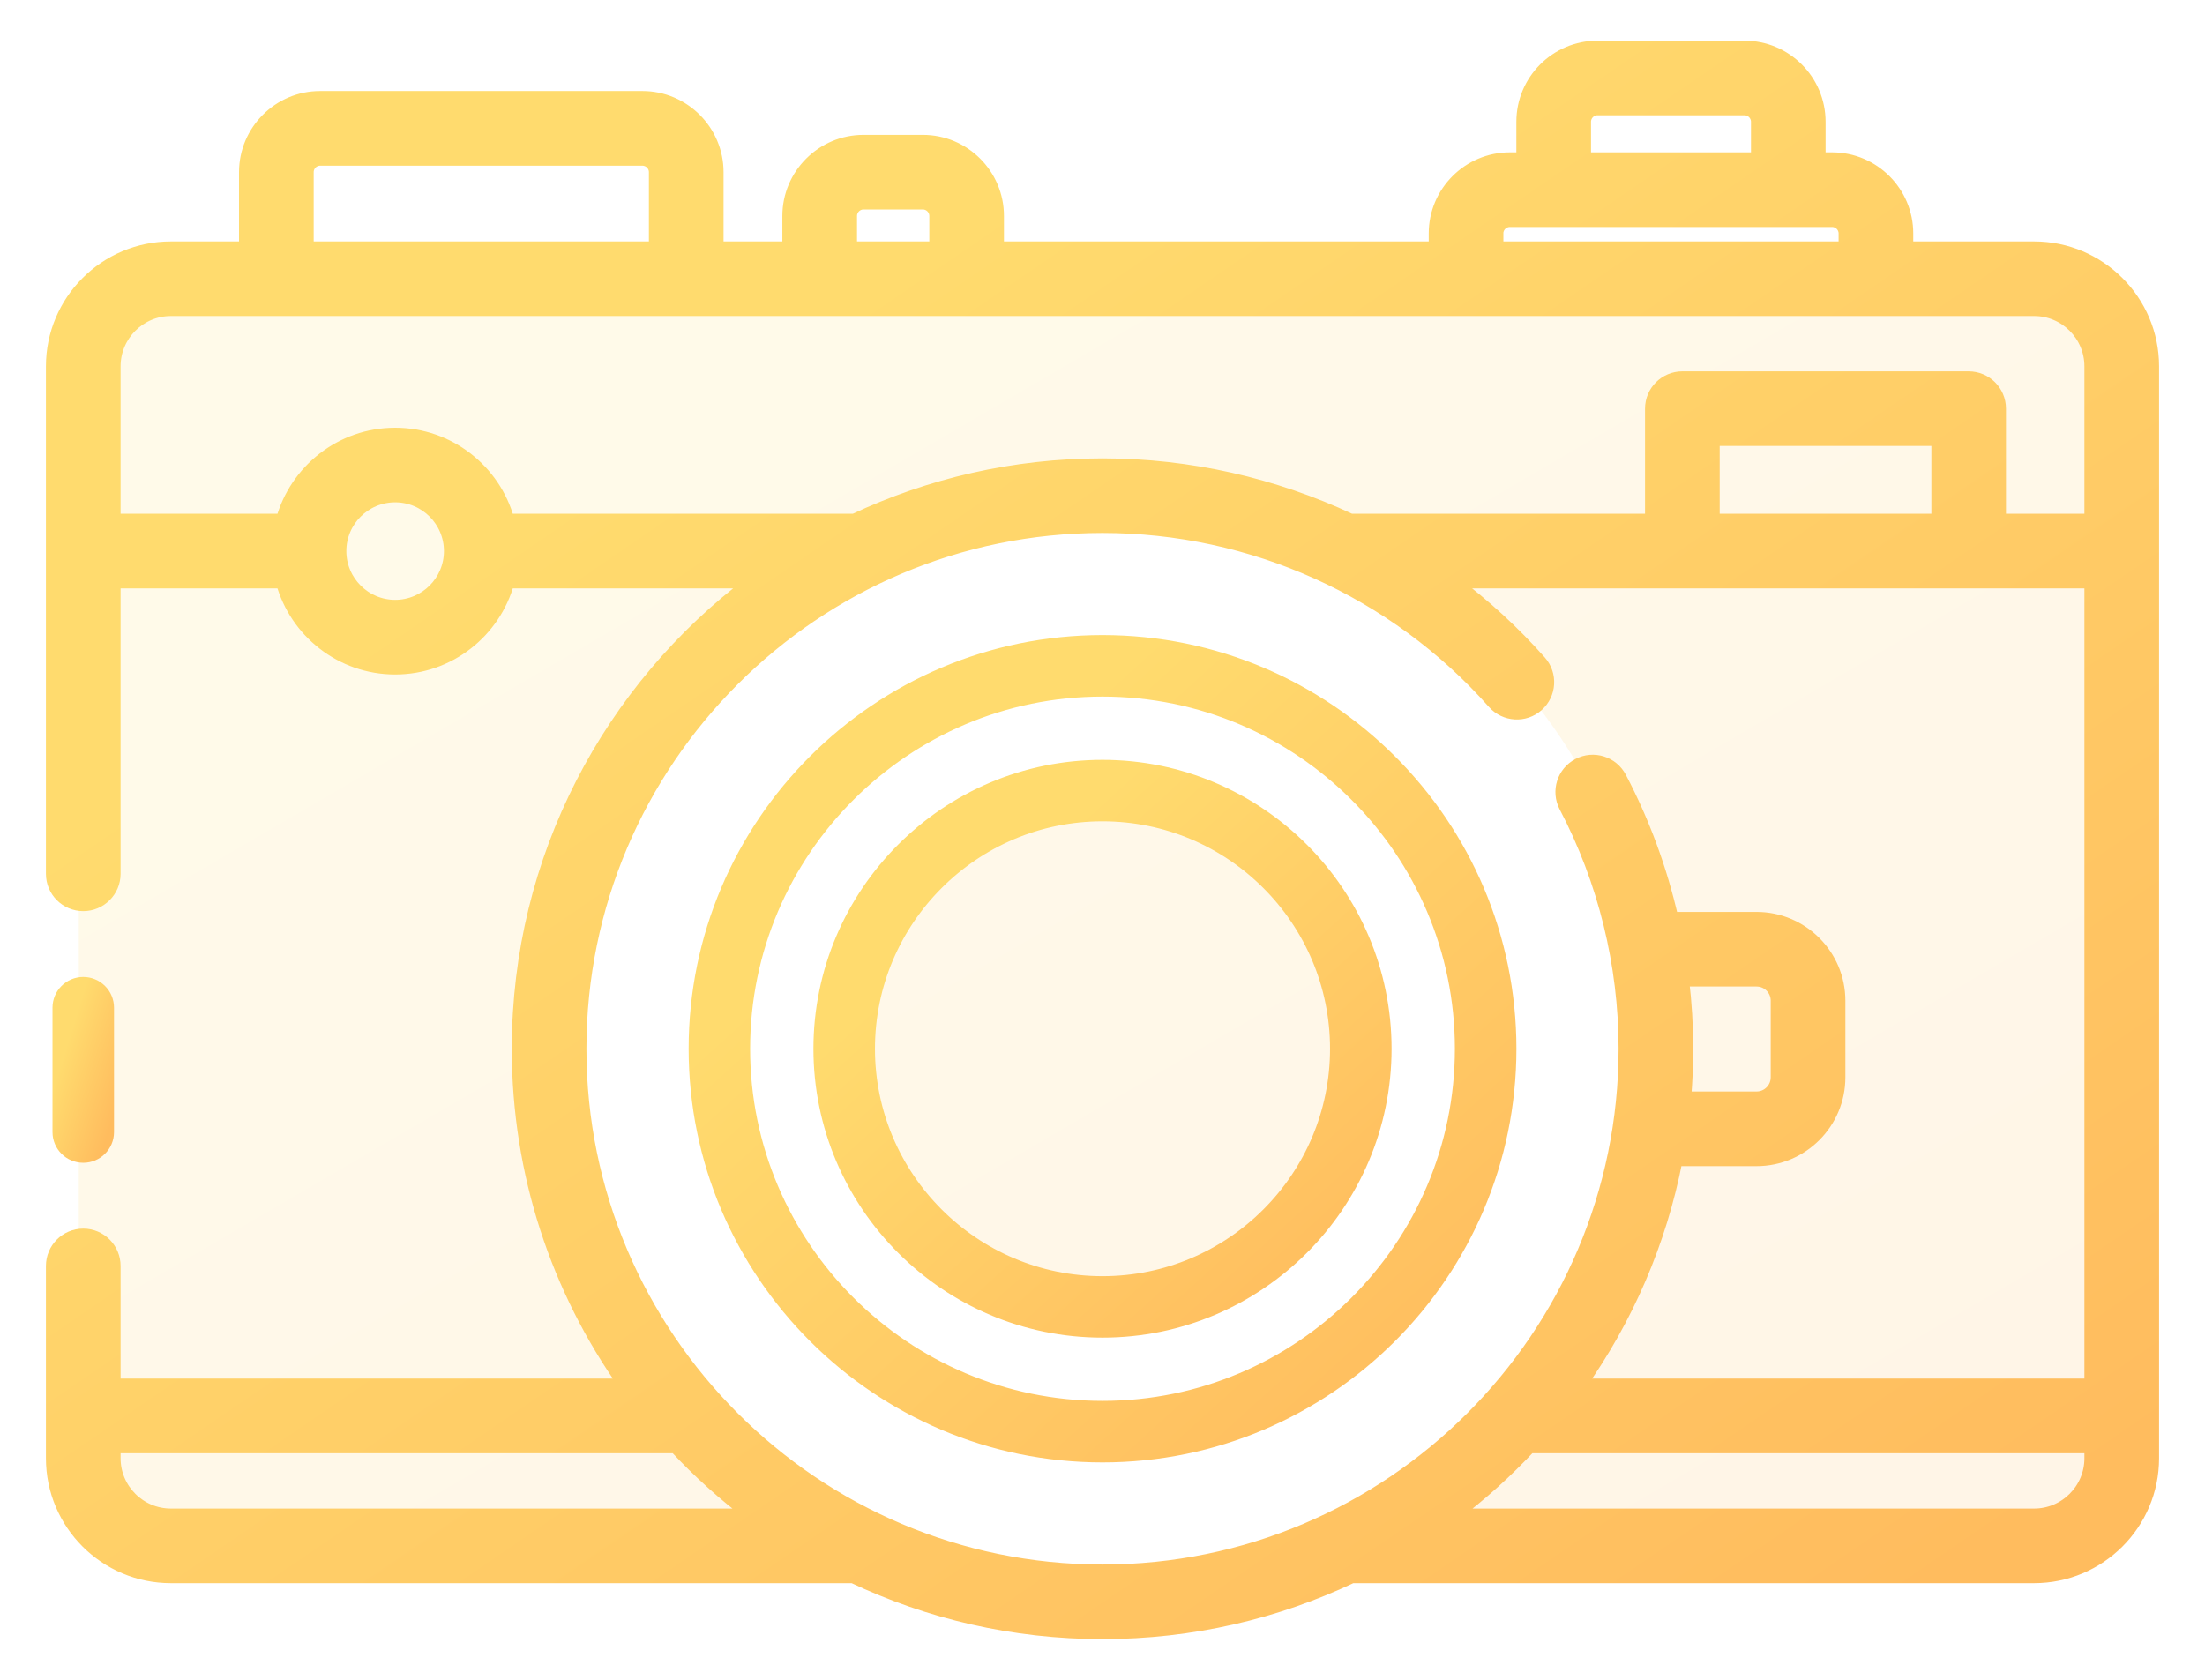
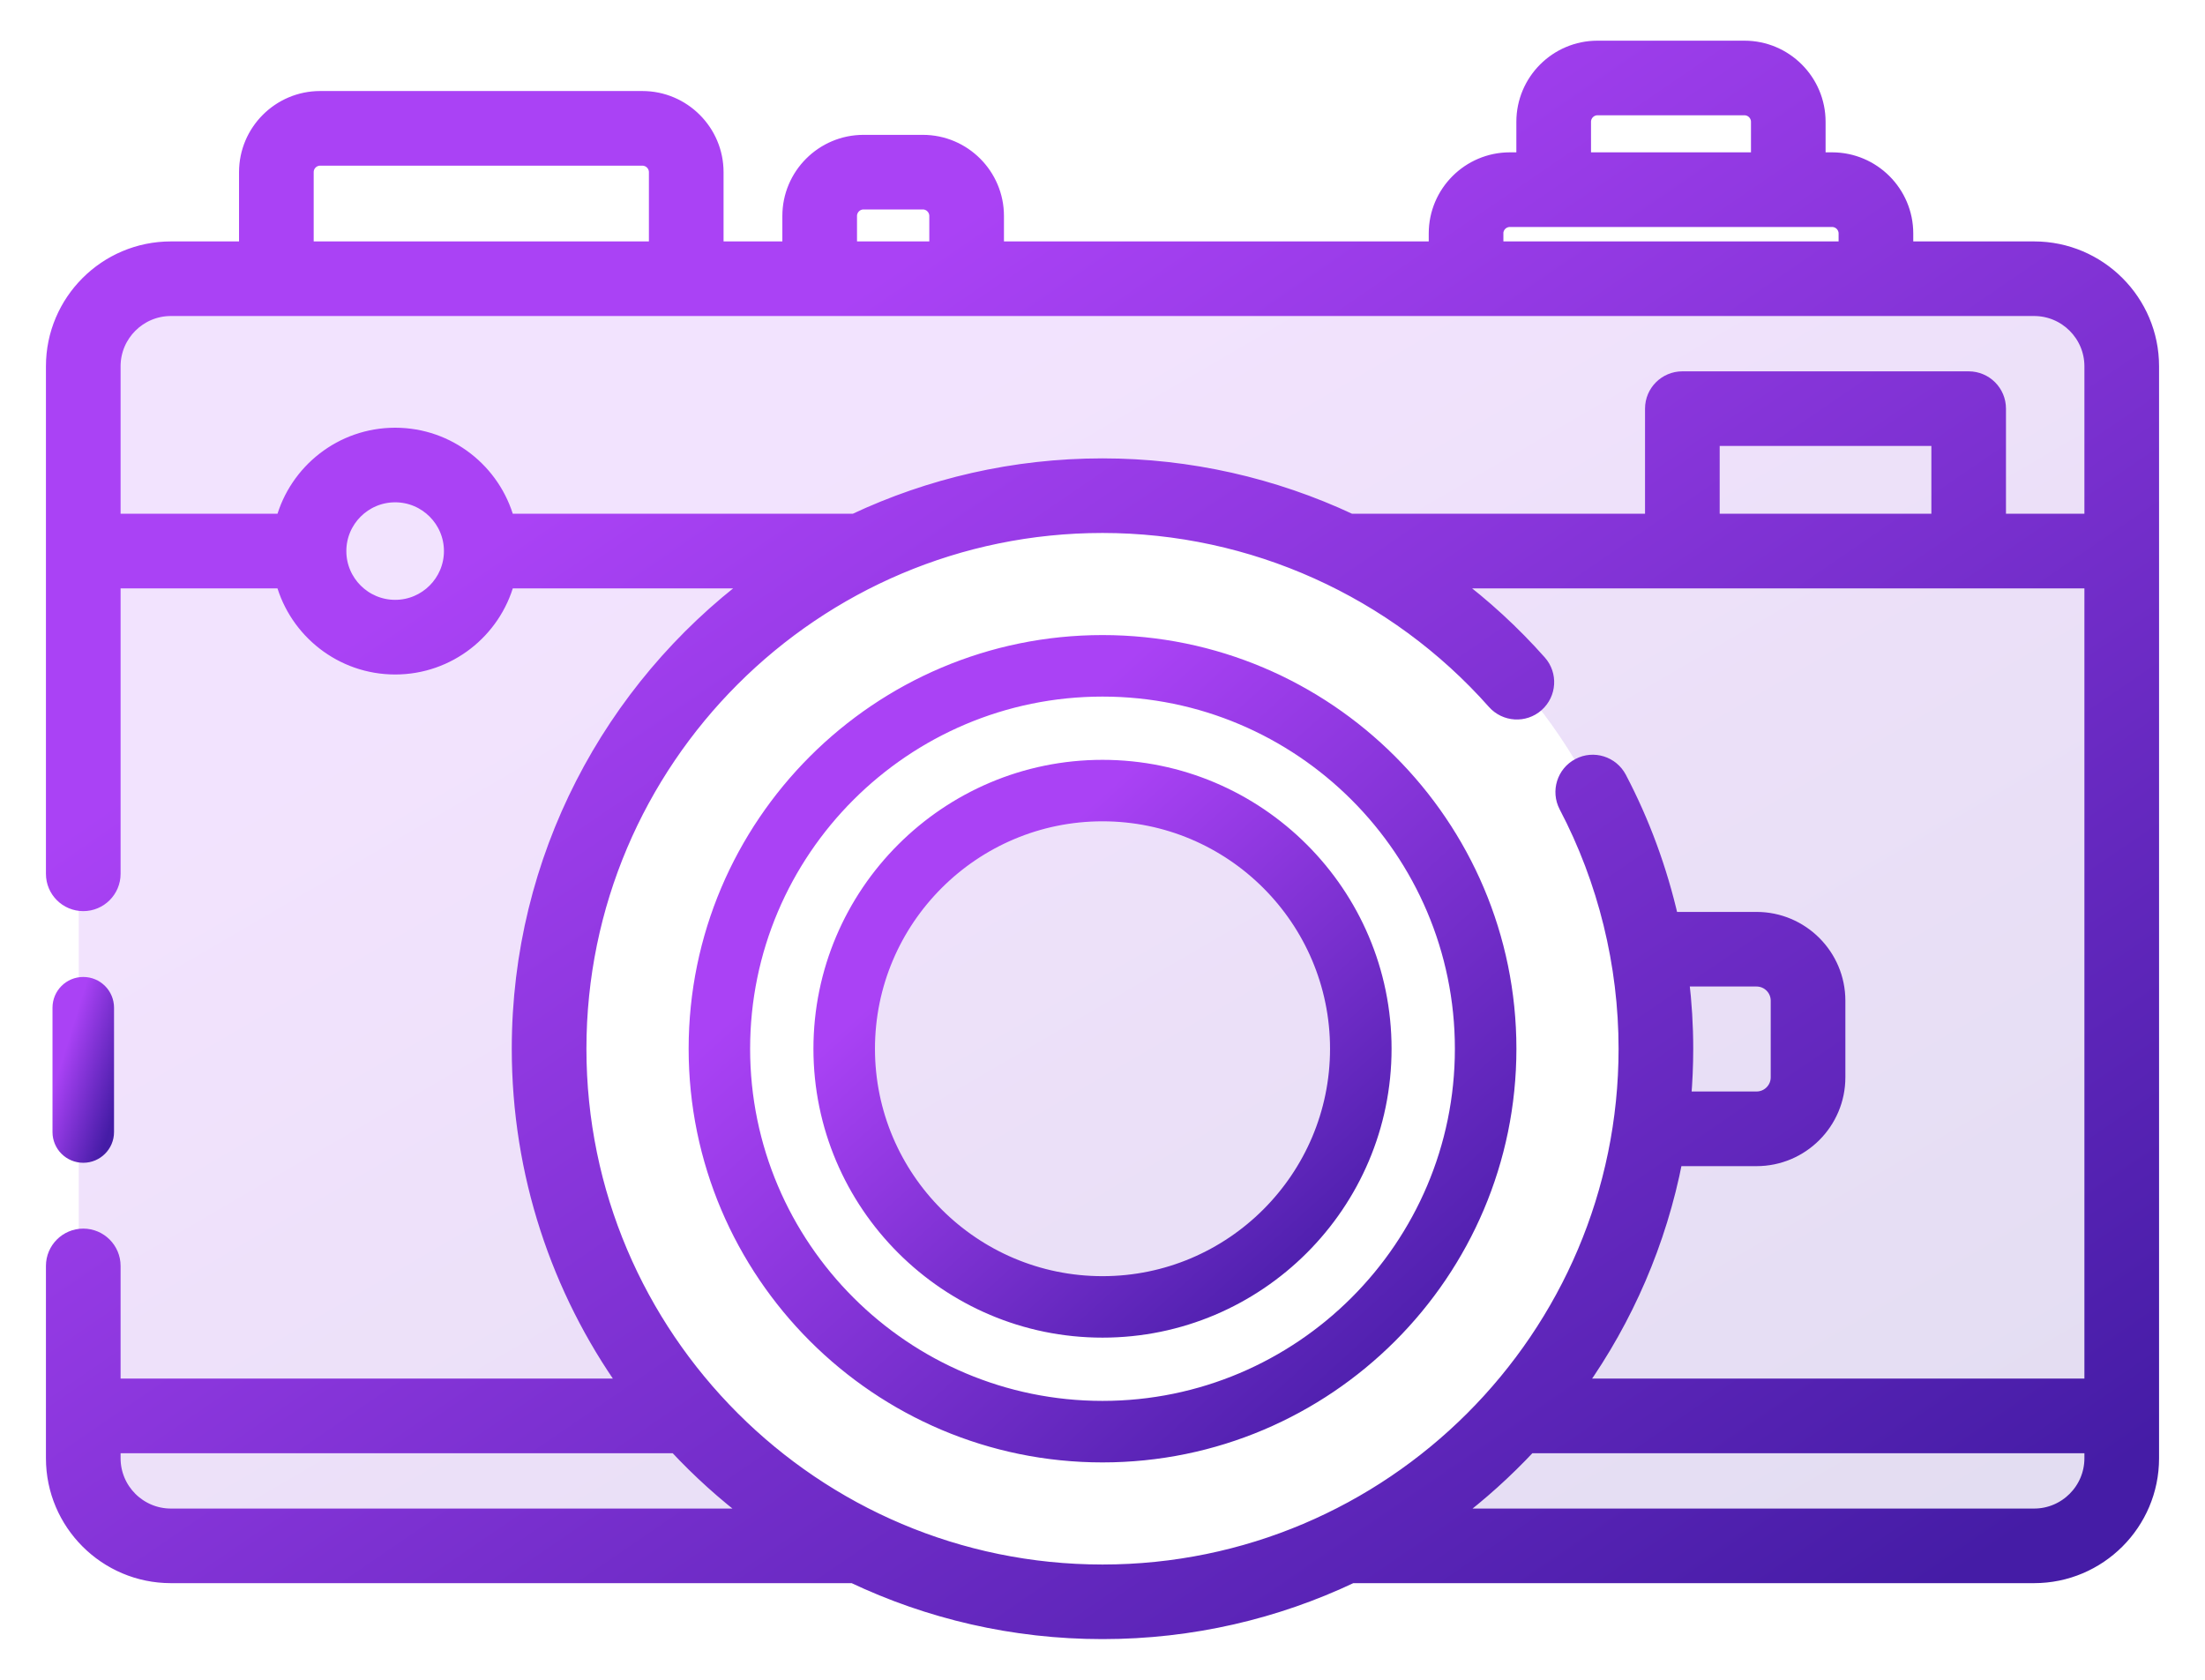
<svg xmlns="http://www.w3.org/2000/svg" width="42" height="32" viewBox="0 0 42 32" fill="none">
  <path opacity="0.15" fill-rule="evenodd" clip-rule="evenodd" d="M1.5 6.898C1.5 5.794 2.395 4.898 3.5 4.898H38.3C39.405 4.898 40.3 5.794 40.3 6.898V27.887C40.3 28.992 39.405 29.887 38.3 29.887H24.211C28.439 28.531 31.5 24.569 31.5 19.892C31.5 14.095 26.799 9.396 21 9.396C15.201 9.396 10.5 14.095 10.5 19.892C10.5 24.569 13.561 28.531 17.789 29.887H3.5C2.395 29.887 1.5 28.992 1.5 27.887V6.898ZM21 24.889C23.761 24.889 26 22.652 26 19.892C26 17.131 23.761 14.894 21 14.894C18.239 14.894 16 17.131 16 19.892C16 22.652 18.239 24.889 21 24.889Z" fill="url(#paint0_linear)" />
  <path d="M2.047 21.566C2.047 21.82 1.84 22.026 1.586 22.026C1.331 22.026 1.125 21.82 1.125 21.566V19.197C1.125 18.942 1.331 18.736 1.586 18.736C1.84 18.736 2.047 18.942 2.047 19.197V21.566Z" fill="url(#paint1_linear)" stroke="url(#paint2_linear)" stroke-width="0.25" />
  <path d="M38.745 4.724H36.318V4.447C36.318 3.665 35.681 3.027 34.897 3.027H34.648V2.32C34.648 1.537 34.011 0.9 33.228 0.9H30.428C29.645 0.9 29.008 1.537 29.008 2.32V3.027H28.759C27.976 3.027 27.339 3.664 27.339 4.447V4.724H18.998V4.114C18.998 3.331 18.361 2.694 17.578 2.694H16.448C15.665 2.694 15.027 3.331 15.027 4.114V4.724H13.657V3.279C13.657 2.497 13.019 1.859 12.236 1.859H6.098C5.315 1.859 4.678 2.497 4.678 3.279V4.724H3.255C2.012 4.724 1 5.735 1 6.978V16.646C1 16.97 1.262 17.232 1.586 17.232C1.909 17.232 2.172 16.97 2.172 16.646V11.084H5.379C5.637 12.028 6.502 12.724 7.527 12.724C8.552 12.724 9.416 12.028 9.674 11.084H14.328C11.625 13.115 9.873 16.346 9.873 19.978C9.873 22.363 10.628 24.575 11.912 26.387H2.172V24.116C2.172 23.793 1.909 23.53 1.586 23.53C1.262 23.53 1 23.793 1 24.116V27.78C1 29.023 2.012 30.034 3.255 30.034H16.249C17.691 30.717 19.301 31.1 21 31.1C22.699 31.1 24.31 30.717 25.752 30.033C25.757 30.033 25.761 30.034 25.766 30.034H38.745C39.988 30.034 41 29.023 41 27.78V6.978C41 5.735 39.988 4.724 38.745 4.724ZM30.18 2.32C30.18 2.183 30.291 2.071 30.429 2.071H33.228C33.365 2.071 33.477 2.183 33.477 2.32V3.027H30.18V2.32H30.18ZM28.51 4.447C28.51 4.31 28.622 4.199 28.759 4.199H34.897C35.034 4.199 35.146 4.31 35.146 4.447V4.724H28.511V4.447H28.51ZM16.199 4.114C16.199 3.977 16.311 3.865 16.448 3.865H17.578C17.715 3.865 17.826 3.977 17.826 4.114V4.724H16.199V4.114ZM5.85 3.279C5.85 3.142 5.961 3.031 6.098 3.031H12.236C12.373 3.031 12.485 3.142 12.485 3.279V4.724H5.85V3.279ZM7.527 11.552C6.945 11.552 6.472 11.079 6.472 10.498C6.472 9.917 6.945 9.444 7.527 9.444C8.108 9.444 8.581 9.917 8.581 10.498C8.581 11.079 8.108 11.552 7.527 11.552ZM9.674 9.912C9.416 8.969 8.552 8.273 7.527 8.273C6.501 8.273 5.637 8.969 5.379 9.912H2.172V6.978C2.172 6.381 2.658 5.895 3.255 5.895H38.745C39.342 5.895 39.828 6.381 39.828 6.978V9.912H38.084V7.784C38.084 7.461 37.822 7.199 37.498 7.199H32.045C31.722 7.199 31.459 7.461 31.459 7.784V9.912H25.727C24.263 9.226 22.651 8.857 21 8.857C19.31 8.857 17.707 9.236 16.271 9.912H9.674ZM32.631 9.912V8.37H36.913V9.912H32.631ZM3.255 28.863C2.658 28.863 2.172 28.377 2.172 27.78V27.559H12.867C13.31 28.034 13.794 28.471 14.314 28.863H3.255ZM11.045 19.979C11.045 14.492 15.511 10.028 21 10.028C23.847 10.028 26.564 11.251 28.454 13.384C28.669 13.626 29.039 13.649 29.281 13.434C29.523 13.219 29.546 12.849 29.331 12.607C28.828 12.04 28.273 11.531 27.676 11.084H39.828V26.387H30.088C30.983 25.123 31.62 23.665 31.925 22.09H33.458C34.322 22.09 35.025 21.387 35.025 20.523V19.064C35.025 18.2 34.322 17.497 33.458 17.497H31.845C31.632 16.565 31.301 15.661 30.857 14.816C30.706 14.53 30.352 14.419 30.066 14.57C29.779 14.72 29.669 15.074 29.819 15.361C30.562 16.775 30.955 18.372 30.955 19.979C30.955 25.465 26.489 29.929 21 29.929C15.511 29.929 11.045 25.465 11.045 19.979ZM32.048 18.668H33.458C33.676 18.668 33.853 18.845 33.853 19.063V20.523C33.853 20.741 33.676 20.918 33.458 20.918H32.087C32.113 20.608 32.127 20.295 32.127 19.978C32.127 19.54 32.1 19.102 32.048 18.668ZM38.745 28.863H27.686C28.206 28.471 28.69 28.034 29.134 27.559H39.828V27.78C39.828 28.377 39.342 28.863 38.745 28.863Z" fill="url(#paint3_linear)" stroke="url(#paint4_linear)" stroke-width="0.25" />
  <path d="M13.242 19.979C13.242 15.702 16.722 12.223 21 12.223C25.278 12.223 28.759 15.702 28.759 19.979C28.759 24.255 25.278 27.734 21 27.734C16.722 27.734 13.242 24.255 13.242 19.979ZM14.163 19.979C14.163 23.747 17.23 26.812 21 26.812C24.77 26.812 27.837 23.747 27.837 19.979C27.837 16.21 24.77 13.145 21 13.145C17.23 13.145 14.163 16.21 14.163 19.979Z" fill="url(#paint5_linear)" stroke="url(#paint6_linear)" stroke-width="0.25" />
  <path d="M15.619 19.979C15.619 17.013 18.033 14.6 21 14.6C23.967 14.6 26.381 17.013 26.381 19.979C26.381 22.944 23.967 25.357 21 25.357C18.033 25.357 15.619 22.944 15.619 19.979ZM16.541 19.979C16.541 22.436 18.541 24.436 21 24.436C23.459 24.436 25.459 22.436 25.459 19.979C25.459 17.52 23.459 15.521 21 15.521C18.541 15.521 16.541 17.52 16.541 19.979Z" fill="url(#paint7_linear)" stroke="url(#paint8_linear)" stroke-width="0.25" />
  <defs>
    <linearGradient id="paint0_linear" x1="3.699" y1="4.898" x2="22.569" y2="37.252" gradientUnits="userSpaceOnUse">
-       <stop offset="0.259" stop-color="#FFDB6E" />
-       <stop offset="1" stop-color="#FFBC5E" />
+       <stop offset="0.259" stop-color="#aa42f5" />
+       <stop offset="1" stop-color="#451ca6" />
    </linearGradient>
    <linearGradient id="paint1_linear" x1="1.177" y1="18.736" x2="2.789" y2="19.235" gradientUnits="userSpaceOnUse">
-       <stop offset="0.259" stop-color="#FFDB6E" />
-       <stop offset="1" stop-color="#FFBC5E" />
+       <stop offset="0.259" stop-color="#aa42f5" />
+       <stop offset="1" stop-color="#451ca6" />
    </linearGradient>
    <linearGradient id="paint2_linear" x1="1.177" y1="18.736" x2="2.789" y2="19.235" gradientUnits="userSpaceOnUse">
-       <stop offset="0.259" stop-color="#FFDB6E" />
-       <stop offset="1" stop-color="#FFBC5E" />
+       <stop offset="0.259" stop-color="#aa42f5" />
+       <stop offset="1" stop-color="#451ca6" />
    </linearGradient>
    <linearGradient id="paint3_linear" x1="3.267" y1="0.9" x2="27.682" y2="36.609" gradientUnits="userSpaceOnUse">
-       <stop offset="0.259" stop-color="#FFDB6E" />
-       <stop offset="1" stop-color="#FFBC5E" />
+       <stop offset="0.259" stop-color="#aa42f5" />
+       <stop offset="1" stop-color="#451ca6" />
    </linearGradient>
    <linearGradient id="paint4_linear" x1="3.267" y1="0.9" x2="27.682" y2="36.609" gradientUnits="userSpaceOnUse">
-       <stop offset="0.259" stop-color="#FFDB6E" />
-       <stop offset="1" stop-color="#FFBC5E" />
+       <stop offset="0.259" stop-color="#aa42f5" />
+       <stop offset="1" stop-color="#451ca6" />
    </linearGradient>
    <linearGradient id="paint5_linear" x1="14.121" y1="12.223" x2="27.511" y2="27.015" gradientUnits="userSpaceOnUse">
-       <stop offset="0.259" stop-color="#FFDB6E" />
-       <stop offset="1" stop-color="#FFBC5E" />
+       <stop offset="0.259" stop-color="#aa42f5" />
+       <stop offset="1" stop-color="#451ca6" />
    </linearGradient>
    <linearGradient id="paint6_linear" x1="14.121" y1="12.223" x2="27.511" y2="27.015" gradientUnits="userSpaceOnUse">
-       <stop offset="0.259" stop-color="#FFDB6E" />
-       <stop offset="1" stop-color="#FFBC5E" />
+       <stop offset="0.259" stop-color="#aa42f5" />
+       <stop offset="1" stop-color="#451ca6" />
    </linearGradient>
    <linearGradient id="paint7_linear" x1="16.229" y1="14.6" x2="25.516" y2="24.859" gradientUnits="userSpaceOnUse">
-       <stop offset="0.259" stop-color="#FFDB6E" />
-       <stop offset="1" stop-color="#FFBC5E" />
+       <stop offset="0.259" stop-color="#aa42f5" />
+       <stop offset="1" stop-color="#451ca6" />
    </linearGradient>
    <linearGradient id="paint8_linear" x1="16.229" y1="14.6" x2="25.516" y2="24.859" gradientUnits="userSpaceOnUse">
-       <stop offset="0.259" stop-color="#FFDB6E" />
-       <stop offset="1" stop-color="#FFBC5E" />
+       <stop offset="0.259" stop-color="#aa42f5" />
+       <stop offset="1" stop-color="#451ca6" />
    </linearGradient>
  </defs>
</svg>
